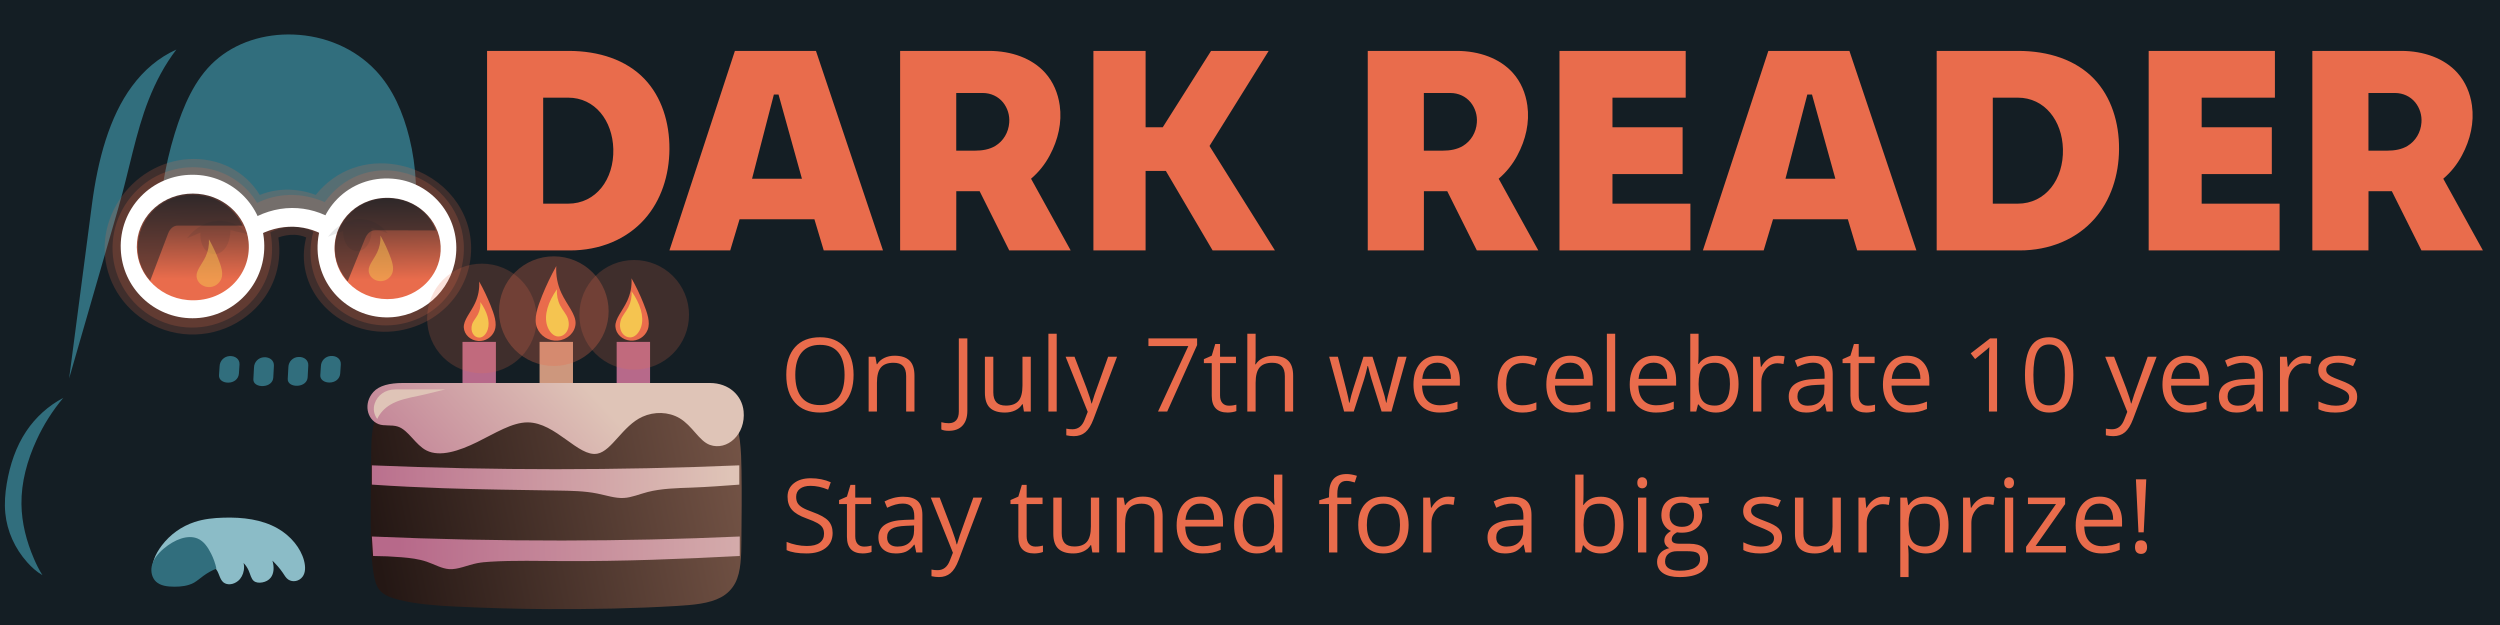
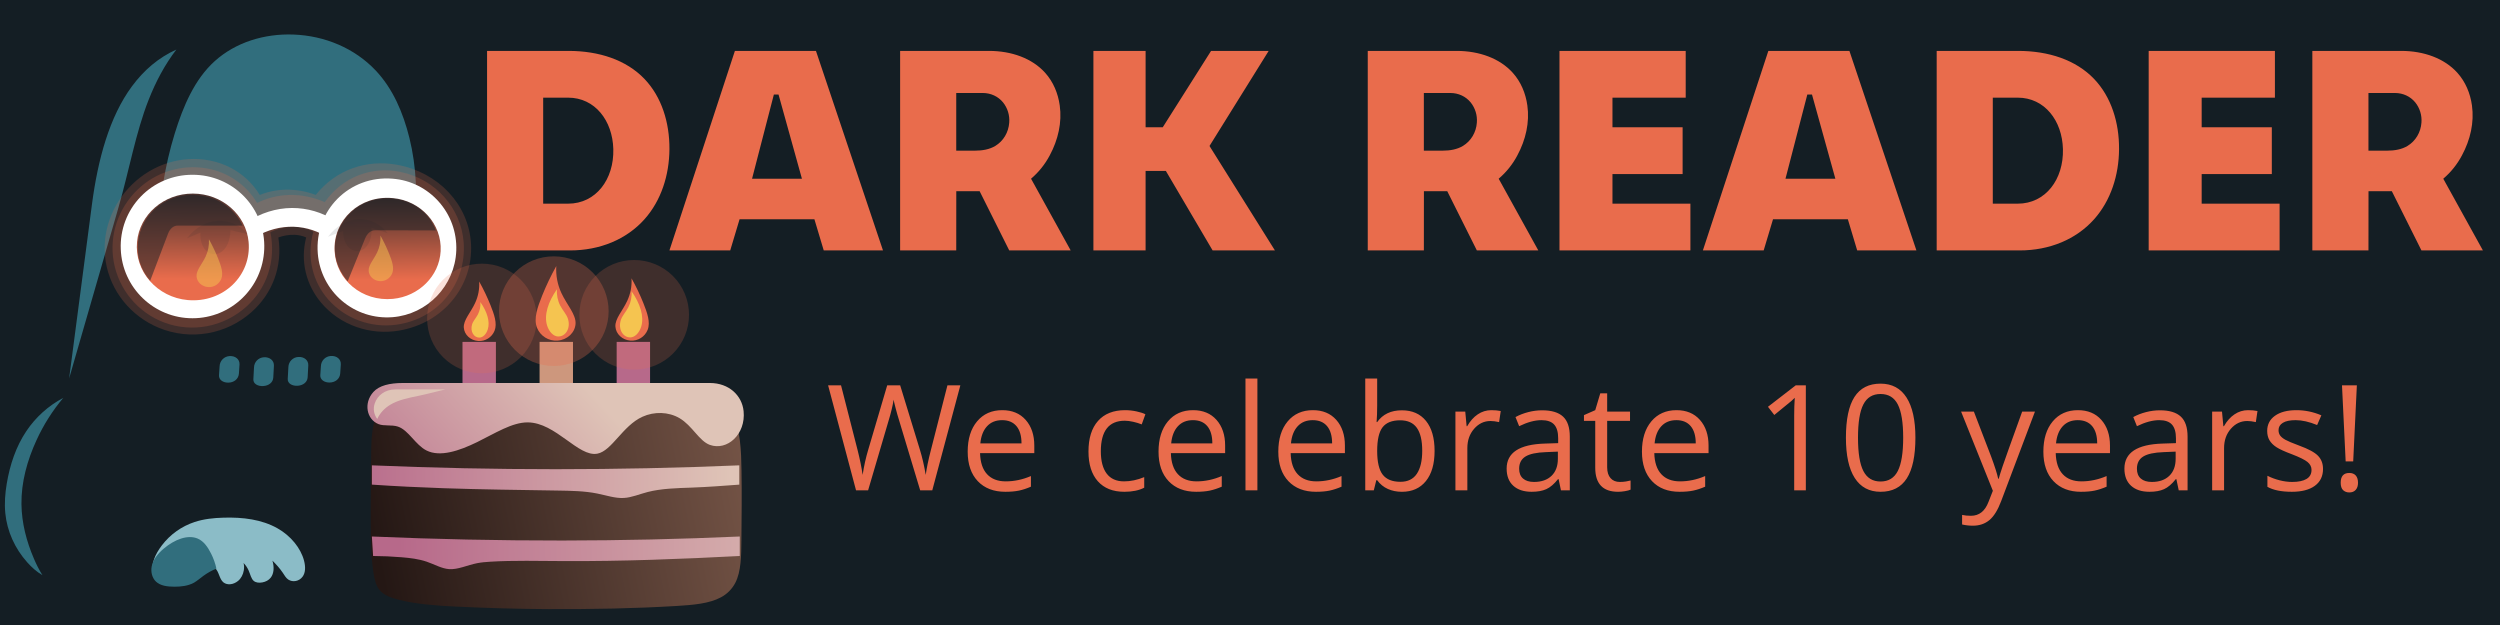
<svg xmlns="http://www.w3.org/2000/svg" viewBox="0 0 2048 512">
  <defs>
    <linearGradient id="a" x1="164.4" x2="163.25" y1="134.69" y2="228.88" gradientUnits="userSpaceOnUse">
      <stop offset="0%" stop-color="#141E24" />
      <stop offset="100%" stop-color="#E96C4C" />
    </linearGradient>
    <linearGradient id="b" x1="312.68" x2="313.84" y1="140.51" y2="229.23" gradientUnits="userSpaceOnUse">
      <stop offset="0%" stop-color="#141E24" />
      <stop offset="100%" stop-color="#E96C4C" />
    </linearGradient>
    <linearGradient id="c" x1="954.29" x2="307.31" y1="315.64" y2="446.36" gradientUnits="userSpaceOnUse">
      <stop offset="0%" stop-color="#CD977D" />
      <stop offset="100%" stop-color="#241714" />
    </linearGradient>
    <linearGradient id="d" x1="710.21" x2="326.59" y1="444.36" y2="452.59" gradientUnits="userSpaceOnUse">
      <stop offset="0%" stop-color="#DFC4B7" />
      <stop offset="100%" stop-color="#B7698A" />
    </linearGradient>
    <linearGradient id="e" x1="599.15" x2="280.65" y1="382.78" y2="390.04" gradientUnits="userSpaceOnUse">
      <stop offset="0%" stop-color="#DFC4B7" />
      <stop offset="100%" stop-color="#B7698A" />
    </linearGradient>
    <linearGradient id="f" x1="463.42" x2="299.79" y1="298.29" y2="448" gradientUnits="userSpaceOnUse">
      <stop offset="0%" stop-color="#DFC4B7" />
      <stop offset="100%" stop-color="#B7698A" />
    </linearGradient>
  </defs>
  <path fill="#141E24" d="M-34-22h2100v581H-34V-22Z" class="Curve" />
  <path fill="#141E24" d="M210.75 277.3c56.57 2.58 109.44 20.26 136.3 58.38 18.7 26.52 23.44 59.75 10.87 87.48-17.42 38.43-65.13 59.77-123.11 59.77H67.42c-28.42 0-51-20.44-59.56-49.4-5.1-17.28-4.4-36.32 1.48-54.11 5.63-17.04 15.06-32.16 29.12-45.7 38-36.6 104.94-59.5 172.3-56.43Z" class="Curve" />
  <path fill="#316E7D" d="M51.84 325.92a152.22 152.22 0 0 0-21.87 34.53c-7.72 16.79-12.61 34.58-12.4 52.58.2 15.34 4.1 30.46 10.3 44.83a96.75 96.75 0 0 0 6.87 13.3c-4.78-2.76-8.82-6.45-12.44-10.51-10.14-11.37-16.52-25.4-17.97-40.4-.77-7.96-.14-16.07 1.2-24.07 2.6-15.45 7.52-30.27 16.02-42.96a83.3 83.3 0 0 1 30.29-27.3Z" class="Curve" />
  <path fill="#8BBCC7" d="M176.1 465.32c3.33 2.72 3.53 9.13 6.98 11.8 3.16 2.44 8.08 1.9 11.89-1.19 2.56-2.09 4.19-5.25 4.77-8.77.32-1.96.3-3.98-.23-5.96a20.32 20.32 0 0 1 4.15 6.12c1.47 3.27 2.07 6.84 4.27 8.61 1.77 1.42 4.39 1.67 6.98 1.18 2.71-.5 5.21-1.76 6.87-3.89 2.66-3.4 2.97-8.6 1.4-13.93 3.08 3.02 6 6.27 8.36 9.75 1.48 2.19 2.67 4.44 4.59 5.72 3.67 2.44 8.91 1.52 11.75-2.34 2.4-3.27 2.51-8.03 1.2-13.1-2.71-10.4-11-20.45-21.72-26.5-12.9-7.3-28.32-9.22-44.29-8.75-8.07.23-16.07 1.06-23.57 3.53a55.49 55.49 0 0 0-26.89 19.15c-5.61 7.4-9.2 15.62-6.97 22.29 2.51 7.48 10.73 11.5 19.51 8.36 12.3-11.48 25.23-16.75 30.95-12.08Z" class="Curve" />
  <path fill="#316E7D" d="M161.87 441.17c5 2.09 8.43 7.04 11.15 12.54a50.46 50.46 0 0 1 4.26 12.09 50.17 50.17 0 0 0-10.6 5.9c-2.77 1.98-5.27 4.31-8.26 5.89-4.49 2.36-9.92 3.04-15.42 3.04-5.95 0-11.7-.8-15.22-4.17-3.13-2.99-4.34-7.7-3.54-12.32.96-5.58 4.92-10.49 9.76-14.6 9.1-7.74 19.85-11.72 27.87-8.37Z" class="Curve" />
  <path fill="#141E24" d="m55.15 321.2 19.03-140.51c3.76-27.7 7.31-54.66 17.31-79.16 9.12-22.34 23.23-42.16 42.44-55.1 21.98-14.83 49.87-19.92 78.33-20.4 29.19-.48 57.93 4.04 79.5 18.79 15.08 10.32 26.15 25.36 34.14 42.33 12.26 26.05 16.48 55.84 13.74 86.31l-13.68 151.7c-38.24 6.44-76.83 9.29-115.53 9.37-51.77.12-103.73-4.85-155.28-13.34Z" class="Curve" />
  <path fill="#316E7D" d="M144.52 40.55c-9.53 12.43-16.83 26.2-22.76 41.22-10.58 26.8-15.98 58-24.78 88.47L56.63 310 75.32 167.5c4.83-36.86 14.34-71.9 32.8-96.83 9.75-13.18 21.71-23.46 36.4-30.1ZM240.38 28.3c-23.87-.86-47.36 6.36-64.46 21.77-16.37 14.76-25.76 36.54-32.84 59.5-8.13 26.35-12.24 53.64-13.78 81.54l58.94 10.63c12.33-16.89 29.7-26.46 49.1-26.63 20.88-.17 39.58 10.5 53.32 28.77l48.68-17.56c2.8-24.87 1.93-49.5-3.93-73.24-5.14-20.8-13.58-40.43-27.57-55.26-17.3-18.34-41.77-28.58-67.46-29.52ZM252.55 299.38l-.52 9.67c-.22 4.07-3.77 6.67-8.16 6.96-4.63.3-8.35-1.95-8.16-5.57l.53-9.67a8.55 8.55 0 0 1 8.15-8.34c4.63-.3 8.4 2.59 8.16 6.95ZM224.4 299.63l-.53 9.67c-.22 4.06-3.77 6.67-8.16 6.95-4.63.3-8.35-1.94-8.15-5.56l.52-9.67a8.55 8.55 0 0 1 8.16-8.35c4.62-.3 8.39 2.6 8.15 6.96ZM196.21 298.66l-.49 7.34c-.3 4.51-4.06 7.4-8.67 7.46-4.39.06-7.89-2.36-7.64-6.07l.49-7.34a8.63 8.63 0 0 1 8.15-8.35c4.67-.32 8.45 2.6 8.16 6.96ZM279.2 298.56l-.5 7.35c-.3 4.5-4.05 7.4-8.66 7.46-4.4.06-7.9-2.37-7.65-6.07l.49-7.35a8.63 8.63 0 0 1 8.16-8.34c4.66-.32 8.44 2.6 8.15 6.95Z" class="Curve" />
  <path fill="#E96C4C" d="M212.8 159.7a60.58 60.58 0 0 1 21.95-4.34 65.7 65.7 0 0 1 23.9 4.33c16.93-21.23 42.08-29.06 66.32-24.76 34.22 6.07 59.15 32.8 60.89 64.89 1.87 34.61-22.78 64.9-58.99 71.02-23.54 3.98-48.21-4.3-63.8-22.87-12.07-14.38-17.35-33.64-12.26-53.46a26.05 26.05 0 0 0-9.53-2.15 35.7 35.7 0 0 0-13.24 2.17c3.67 24.1-5.16 46.1-21.77 60.94a72.48 72.48 0 0 1-76.17 13.06c-22.88-9.44-39.65-30-43.53-54.41-3.65-22.96 4.72-46.55 21.76-63.12 16.84-16.37 40.35-23.9 63.12-19.59 16.73 3.17 31.8 12.71 41.35 28.3Z" class="Curve" opacity=".2" />
  <path fill="#E96C4C" d="M210.63 166.24a62.56 62.56 0 0 1 26.3-6.53c9.9-.26 19.75 1.8 29.1 5.87 15.11-21.27 39.06-29.49 62.04-24.75 28.78 5.93 49.67 29.67 51.77 57.78 2.5 33.63-20.78 62.77-55.38 67.42-20.27 2.73-41.44-4.71-55.38-20.47-13-14.7-18.16-35.06-12.38-55.76a35.02 35.02 0 0 0-15.42-3.97c-6.7-.19-13.4 1.42-19.77 4.35 4.79 23.85-3.16 46.12-19.59 60.94-18.43 16.63-44.39 21.76-67.47 13.06a65.49 65.49 0 0 1-41.35-50.06c-3.68-21.42 3.73-43.52 19.59-58.76a65.5 65.5 0 0 1 56.58-17.42 59.9 59.9 0 0 1 41.36 28.3Z" class="Curve" opacity=".2" />
  <path fill="#FFF" d="M321.6 146.38c29.95 2.26 53.38 28.08 52.18 59-1.13 28.72-23.7 52.19-52.19 54.45a56.85 56.85 0 0 1-61.26-52.19c-2.8-35.4 25.88-64.13 61.26-61.26ZM157.7 143.18a58.53 58.53 0 0 1 58.76 60.95 58.8 58.8 0 0 1-58.76 56.58 58.8 58.8 0 0 1-58.77-56.58 58.53 58.53 0 0 1 58.77-60.95Z" class="Curve" />
  <path fill="#FFF" d="M239.14 170.38a64.8 64.8 0 0 1 35.36 10.34l-4.87 14.6a54.2 54.2 0 0 0-28.82-9.56c-10.95-.38-21.77 2.58-31.66 8.38l-7.04-12.17c11.37-7.45 24.03-11.5 37.03-11.59Z" class="Curve" />
  <path fill="url(#a)" d="M157.96 158.59c23.88 0 43.58 17.37 45.68 39.45 2.65 27.76-20.89 50.34-49.84 47.77-24.88-2.21-43.85-23.37-41.53-47.77 2.11-22.26 21.89-39.49 45.69-39.45Z" class="Curve" />
  <path fill="url(#b)" d="M321.88 162.3c22.71 2.08 40.26 21.07 39.1 43.44-1.08 20.43-17.97 37.06-39.1 39.09-25.27 2.42-46.55-15.64-47.77-39.09-1.34-25.6 20.85-46.1 47.77-43.43Z" class="Curve" />
  <path fill="#141E24" d="M178.92 180.92c9.14-.3 17.72 3.54 24.26 10.88l-14.44-3.3c-.06 11.58-5.93 20.08-13.55 19.66-6.83-.39-11.65-7.84-10.96-17.65l-11.11 4.75c6.73-8.73 15.74-14 25.8-14.34ZM294.64 179.57c8.91-.08 17.11 4 23.07 11.53l-13.35-4.54c.65 10.84-4.46 19.1-11.73 19.12-6.68.02-11.74-6.99-11.5-16.54l-12.44 4.84c6.74-8.95 15.84-14.32 25.95-14.41Z" class="Curve" opacity=".1" />
  <path fill="#141E24" d="m123.03 230 14.63-38.55c1.54-4.08 4.36-6.65 7.97-6.65h53.18a44.16 44.16 0 0 0-30.58-23.93c-17.74-3.9-35.64 1.98-46.53 15.96a42.48 42.48 0 0 0-8.85 28.77 40.2 40.2 0 0 0 10.18 24.4ZM284.81 230.5 299 195.6c1.73-4.27 4.63-6.97 8.34-6.96l49.77.14c-5.23-13.49-16.23-22.09-29.2-25.02-19.86-4.5-39.22 3.82-48.65 20.85-7.99 14.44-6.4 31.99 5.56 45.88Z" class="Curve" opacity=".5" />
  <path fill="#F5C450" d="M311.66 193c2.67 4.8 5.04 9.7 7.08 14.8 2.34 5.84 4.37 11.54 2.57 16.07a10.28 10.28 0 0 1-10.29 6.43c-4.88-.36-8.69-3.95-9-8.36-.34-4.7 4.32-9.48 7.07-15.43a27.78 27.78 0 0 0 2.57-13.51ZM171.15 196c2.8 5.04 5.29 10.2 7.43 15.53 2.45 6.14 4.59 12.12 2.7 16.88a10.8 10.8 0 0 1-10.8 6.76c-5.13-.38-9.13-4.15-9.46-8.78-.35-4.95 4.54-9.96 7.43-16.2a29.17 29.17 0 0 0 2.7-14.19Z" class="Curve" opacity=".5" />
  <path fill="url(#c)" d="M310.98 483.43c-3.02-3.62-4.15-8.73-4.99-13.97-1.25-7.82-1.73-15.8-2-23.95-.7-21.6-.12-44.58 0-66.86.1-15.41-.15-30.54 6-41.91 4.37-8.11 11.43-13.77 20.12-13.77h248.66c9.16 0 16.37 6.81 21.12 16.04 6.75 13.13 7.3 29.85 7.56 46.85.29 18.9.09 37.75-.09 56.65-.12 12.92-.26 25.8-4.99 34.93a27.95 27.95 0 0 1-11.97 11.98c-9.46 5.06-22.63 6.18-35.93 6.98-34.34 2.08-69.98 2.73-105.08 2.58-25.64-.11-51.44-.89-76.83-2.1-15.6-.75-31.91-2.02-45.61-5.47-6.53-1.64-12.4-3.7-15.97-7.98Z" class="Curve" />
  <path fill="url(#d)" d="M304.64 439.5a3561.87 3561.87 0 0 0 155.98 3.3c48.48-.05 96.95-1.13 145.4-3.3v15.97c-47.87 2.51-96.35 4.4-143.3 4.17-21.22-.11-42.46-.64-60.93.5-3.75.24-7.38.52-10.93 1.22-8.13 1.6-15.75 5.4-23.07 4.85-6.1-.46-11.93-3.93-18.22-6.07-6.56-2.23-13.6-3.07-20.64-3.64a297.1 297.1 0 0 0-23.29-1.03l-1-15.97Z" class="Curve" />
  <path fill="url(#e)" d="M304.64 381.21a3588.86 3588.86 0 0 0 301 0v15.8c-12.9.95-25.79 1.95-38.71 2.42-12.57.45-25.2.74-36.43 3.64-6.77 1.75-13.02 4.5-19.43 4.86-7.1.4-14.34-2.14-21.86-3.64-10.54-2.12-21.66-2.25-32.78-2.43-30.97-.52-62.13-.85-93.44-1.93-19.46-.67-38.91-1.6-58.35-2.93v-15.79Z" class="Curve" />
  <path fill="url(#f)" d="M330.11 313.75h251.42c15.74 0 26.35 10.32 27.63 23.05 1.9 18.97-13.43 32.73-27.63 27.66-8.78-3.14-14.38-15.75-24.86-21.9-9.07-5.32-20.74-5.55-30.4-1.15-16.26 7.42-25 27.94-36.89 30.23-15.63 3-34-25.48-57.04-25.62-12.82-.08-26.68 8.9-41.44 16.13-15.1 7.4-30.48 12.38-41.45 6.92-9.16-4.58-14.75-16.71-23.48-19.6-5.24-1.72-11.27-.2-15.9-2.04-9.77-3.89-12.38-17.22-4.21-26.31 4.77-5.31 13.35-7.37 24.25-7.37Z" class="Curve" />
  <path fill="#B7698A" d="M378.88 280.08h27.36v33.67h-27.36v-33.67Z" class="Curve" />
  <path fill="#CD977D" d="M442.02 280.08h27.37v33.67h-27.37v-33.67Z" class="Curve" />
  <path fill="#B7698A" d="M505.17 280.08h27.36v33.67h-27.36v-33.67Z" class="Curve" />
  <path fill="#E96C4C" d="M349.9 260.9a44.77 44.77 0 0 1 44.9-44.91 44.87 44.87 0 0 1 44.91 44.9 44.87 44.87 0 0 1-44.9 44.91 44.77 44.77 0 0 1-44.91-44.9ZM474.64 257.9a44.77 44.77 0 0 1 44.9-44.9 44.87 44.87 0 0 1 44.91 44.9 44.87 44.87 0 0 1-44.9 44.9 44.77 44.77 0 0 1-44.91-44.9Z" class="Curve" opacity=".2" />
  <path fill="#E96C4C" d="M408.78 254.9a44.77 44.77 0 0 1 44.9-44.9 44.87 44.87 0 0 1 44.9 44.9 44.87 44.87 0 0 1-44.9 44.91 44.77 44.77 0 0 1-44.9-44.9Z" class="Curve" opacity=".3" />
  <path fill="#E96C4C" d="M455.7 217.98a212.07 212.07 0 0 0-11.57 24.2c-3.83 9.58-7.15 18.9-4.21 26.32a16.82 16.82 0 0 0 16.84 10.52c7.98-.59 14.22-6.46 14.73-13.68.55-7.7-7.07-15.51-11.58-25.26a45.47 45.47 0 0 1-4.2-22.1Z" class="Curve" />
  <path fill="#F5C450" d="M457.18 275.65c-3.82-.13-7.36-3.78-9-9-2.69-8.55.88-19.44 8.1-29.72a24.8 24.8 0 0 0 2.7 13.5c2.04 3.93 5.18 7.12 6.3 10.81 2.39 7.78-2.01 14.61-8.1 14.4Z" class="Curve" />
  <path fill="#E96C4C" d="M517.34 228c3.65 6.56 6.9 13.28 9.68 20.23 3.2 8 5.98 15.8 3.52 22-2.25 5.68-8 9.25-14.08 8.8-6.67-.5-11.9-5.4-12.32-11.44-.46-6.44 5.92-12.97 9.68-21.12a38.01 38.01 0 0 0 3.52-18.47ZM392.55 230.61a169.3 169.3 0 0 1 9.24 19.32c3.06 7.64 5.71 15.08 3.36 21a13.43 13.43 0 0 1-13.44 8.4c-6.36-.47-11.35-5.16-11.76-10.92-.43-6.15 5.65-12.38 9.24-20.16a36.29 36.29 0 0 0 3.36-17.64Z" class="Curve" />
  <path fill="#F5C450" d="M516.46 276.4c3.74-.13 7.2-3.7 8.8-8.8 2.62-8.36-.87-19-7.92-29.04.4 4.64-.6 9.25-2.64 13.2-1.99 3.83-5.06 6.95-6.16 10.55-2.33 7.61 1.97 14.28 7.92 14.08ZM392.83 276.56c2.88-.1 5.54-2.85 6.77-6.77 2.02-6.43-.67-14.6-6.1-22.34.32 3.58-.45 7.12-2.02 10.15-1.53 2.95-3.9 5.35-4.74 8.13-1.79 5.85 1.52 10.98 6.1 10.83Z" class="Curve" />
  <path fill="#DFC4B7" d="m532.53 317.96 52.62 1.06c8.98.17 15.74 6.25 17.9 14.73a19.57 19.57 0 0 1-5.27 18.94 26.32 26.32 0 0 0-9.47-17.89c-6.12-5.13-14.61-7.32-23.15-9.47a667.02 667.02 0 0 0-32.63-7.37ZM364.86 319.02H323.8c-8.1 0-14.61 4.68-16.84 11.57a13.52 13.52 0 0 0 2.1 12.63c2.22-4.95 6-8.8 10.53-11.58 6.5-3.97 14.86-5.67 23.16-7.36 7.43-1.51 14.72-3.58 22.1-5.26Z" class="Curve" />
  <path fill="#E96C4C" d="M399 41.7v163.45h67.94c24.44 0 46.27-9 61.03-25.54 13.65-15.3 20.3-36.04 20.43-57.46.14-21.71-6.36-42.74-20.43-57.47-14.92-15.62-37.3-22.98-62.31-22.98H399ZM444.97 80h20.43c22 0 36.42 18.8 37.03 42.15.64 24.67-14.16 44.69-37.03 44.69h-20.43V80Zm157.06-38.3L548.4 205.15h49.8l7.66-25.54h61.3l7.65 25.54h48.53L668.43 41.7h-66.4Zm31.92 35.75h3.83l19.16 68.96h-40.86l17.87-68.96ZM737.38 41.7v163.45h45.97l.04-48.53h19.12l24.26 48.53h50.34l-32.47-58.74a64.86 64.86 0 0 0 15.33-19.16c6.87-12.79 10.11-26.97 8.17-40.86-1.4-9.98-5.3-19.38-12-26.81-10.65-11.8-27.44-17.88-45.97-17.88h-72.79Zm45.97 34.48h21.71c6.7 0 12.62 2.85 16.6 7.66a23.46 23.46 0 0 1 5.1 16.6c-.56 7.96-4.75 15.12-11.49 19.15-4.68 2.8-10.4 3.83-16.6 3.83h-15.32V76.18ZM895.72 41.7v163.45h42.75v-65.13h16.6l38.31 65.13h51.04l-53.6-85.56 48.48-77.89h-47.2l-39.58 62.57h-14.04V41.7h-42.76Zm381.8 0v163.45h107.26v-38.31h-63.85v-24.26h57.47v-38.31h-57.47V80h60V41.7h-103.41Zm616.75 0v163.45h45.97l.04-48.53h19.11l24.26 48.53H2034l-32.47-58.74a64.86 64.86 0 0 0 15.32-19.16c6.88-12.79 10.12-26.97 8.18-40.86-1.4-9.98-5.3-19.38-12-26.81-10.65-11.8-27.45-17.88-45.98-17.88h-72.78Zm45.97 34.48h21.7c6.7 0 12.63 2.85 16.6 7.66a23.46 23.46 0 0 1 5.11 16.6c-.56 7.96-4.76 15.12-11.49 19.15-4.68 2.8-10.4 3.83-16.6 3.83h-15.33V76.18ZM1120.46 41.7v163.45h45.97l.04-48.53h19.11l24.26 48.53h50.35l-32.47-58.74a64.86 64.86 0 0 0 15.32-19.16c6.87-12.79 10.12-26.97 8.17-40.86-1.4-9.98-5.29-19.38-12-26.81-10.64-11.8-27.44-17.88-45.97-17.88h-72.78Zm45.97 34.48h21.7c6.7 0 12.63 2.85 16.6 7.66a23.46 23.46 0 0 1 5.11 16.6c-.56 7.96-4.76 15.12-11.49 19.15-4.69 2.8-10.4 3.83-16.6 3.83h-15.33V76.18Zm282.2-34.48L1395 205.15h49.8l7.66-25.54h61.29l7.66 25.54h48.52l-54.9-163.45h-66.4Zm31.92 35.75h3.83l19.15 68.96h-40.86l17.88-68.96Zm105.98-35.75v163.45h67.95c24.43 0 46.27-9 61.02-25.54 13.65-15.3 20.3-36.04 20.43-57.46.14-21.71-6.36-42.74-20.43-57.47-14.92-15.62-37.29-22.98-62.3-22.98h-66.67ZM1632.5 80h20.43c22 0 36.43 18.8 37.03 42.15.64 24.67-14.15 44.69-37.03 44.69h-20.43V80Zm127.7-38.3v163.45h107.25v-38.31h-63.84v-24.26h57.46v-38.31h-57.46V80h60V41.7h-103.42Z" class="Curve" />
-   <g fill="#E96C4C">
-     <path d="M699.25 307.1q0 14.38-7.28 22.62-7.27 8.24-20.22 8.24-13.24 0-20.43-8.1-7.2-8.09-7.2-22.84 0-14.64 7.22-22.69 7.21-8.05 20.49-8.05 12.9 0 20.16 8.2t7.26 22.62m-47.75 0q0 12.17 5.18 18.46 5.19 6.3 15.07 6.3 9.96 0 15.04-6.28 5.08-6.27 5.08-18.48 0-12.1-5.06-18.34-5.06-6.25-14.98-6.25-9.96 0-15.15 6.29-5.18 6.29-5.18 18.3Zm90.82 30.04v-29.06q0-5.5-2.5-8.2-2.5-2.7-7.83-2.7-7.05 0-10.32 3.81-3.28 3.81-3.28 12.58v23.57h-6.8v-44.92h5.53l1.1 6.15h.33q2.1-3.32 5.86-5.15 3.77-1.82 8.4-1.82 8.12 0 12.22 3.91 4.1 3.92 4.1 12.53v29.3h-6.8Zm34.88 15.78q-3.85 0-6.07-1.1v-5.95q2.91.82 6.07.82 4.06 0 6.17-2.46 2.1-2.46 2.1-7.1v-59.91h6.98v59.35q0 7.78-3.94 12.07-3.93 4.28-11.31 4.28Zm36.52-60.7v29.14q0 5.5 2.5 8.2 2.5 2.7 7.83 2.7 7.05 0 10.3-3.85 3.26-3.85 3.26-12.58v-23.61h6.8v44.92h-5.61l-.98-6.03h-.37q-2.1 3.32-5.8 5.09-3.71 1.76-8.46 1.76-8.2 0-12.28-3.9-4.08-3.89-4.08-12.45v-29.39h6.89Zm51.93 44.92h-6.8v-63.77h6.8v63.77Zm7.3-44.92h7.29l9.83 25.62q3.24 8.77 4.02 12.66h.33q.53-2.09 2.23-7.15 1.7-5.06 11.13-31.13h7.3l-19.31 51.15q-2.87 7.58-6.7 10.76-3.83 3.17-9.4 3.17-3.12 0-6.16-.7v-5.44q2.26.49 5.05.49 7 0 10-7.87l2.5-6.4-18.12-45.16Zm75.69 44.92 24.84-53.65H940.8v-6.27h39.88v5.45l-24.51 54.47h-7.54Zm58.03-4.8q1.8 0 3.49-.26 1.68-.27 2.66-.56v5.2q-1.1.54-3.26.9-2.15.34-3.87.34-13.03 0-13.03-13.73V297.5h-6.44v-3.28l6.44-2.83 2.87-9.59h3.93v10.41h13.03v5.29h-13.03v26.43q0 4.06 1.93 6.23 1.92 2.17 5.28 2.17Zm45.87 4.8v-29.06q0-5.5-2.5-8.2-2.5-2.7-7.83-2.7-7.1 0-10.35 3.85-3.26 3.85-3.26 12.63v23.48h-6.8v-63.77h6.8v19.3q0 3.48-.33 5.78h.41q2.01-3.24 5.72-5.1 3.7-1.87 8.46-1.87 8.24 0 12.36 3.92 4.12 3.91 4.12 12.44v29.3h-6.8Zm79.26 0-8.24-26.35q-.78-2.42-2.9-10.99h-.34q-1.64 7.17-2.87 11.07l-8.48 26.27h-7.87l-12.25-44.92h7.13l6.62 25.78q2.27 8.85 2.6 11.93h.33q.45-2.34 1.45-6.05 1-3.7 1.75-5.88l8.23-25.78h7.38l8.03 25.78q2.3 7.05 3.12 11.84h.33q.16-1.47.88-4.55.71-3.07 8.54-33.07h7.05l-12.42 44.92h-8.07Zm47.58.82q-9.96 0-15.71-6.07-5.76-6.06-5.76-16.84 0-10.86 5.35-17.26 5.34-6.39 14.36-6.39 8.44 0 13.36 5.55 4.92 5.56 4.92 14.66v4.3h-30.94q.2 7.9 4 12 3.78 4.1 10.67 4.1 7.25 0 14.34-3.03v6.07q-3.6 1.56-6.82 2.23-3.22.68-7.77.68m-1.84-40.86q-5.41 0-8.63 3.52-3.22 3.53-3.79 9.76h23.48q0-6.44-2.86-9.86-2.87-3.42-8.2-3.42Zm69.71 40.86q-9.75 0-15.1-6t-5.35-17q0-11.26 5.43-17.41t15.47-6.15q3.24 0 6.48.7t5.08 1.64l-2.09 5.78q-2.25-.9-4.92-1.5-2.66-.6-4.71-.6-13.69 0-13.69 17.46 0 8.28 3.34 12.71 3.34 4.43 9.9 4.43 5.61 0 11.52-2.42v6.02q-4.51 2.34-11.36 2.34Zm40.99 0q-9.96 0-15.72-6.07-5.76-6.06-5.76-16.84 0-10.86 5.35-17.26 5.35-6.39 14.37-6.39 8.44 0 13.36 5.55 4.91 5.56 4.91 14.66v4.3h-30.94q.2 7.9 4 12 3.79 4.1 10.67 4.1 7.26 0 14.35-3.03v6.07q-3.6 1.56-6.83 2.23-3.21.68-7.76.68m-1.85-40.86q-5.4 0-8.62 3.52-3.22 3.53-3.8 9.76h23.49q0-6.44-2.87-9.86-2.87-3.42-8.2-3.42Zm36.77 40.04h-6.8v-63.77h6.8v63.77Zm33.4.82q-9.96 0-15.72-6.07-5.76-6.06-5.76-16.84 0-10.86 5.35-17.26 5.35-6.39 14.37-6.39 8.44 0 13.36 5.55 4.92 5.56 4.92 14.66v4.3h-30.95q.2 7.9 4 12 3.79 4.1 10.68 4.1 7.25 0 14.34-3.03v6.07q-3.6 1.56-6.82 2.23-3.22.68-7.77.68m-1.84-40.86q-5.41 0-8.63 3.52-3.22 3.53-3.8 9.76h23.5q0-6.44-2.88-9.86-2.87-3.42-8.2-3.42Zm50.86-5.62q8.85 0 13.75 6.05 4.9 6.04 4.9 17.1 0 11.07-4.94 17.2-4.94 6.13-13.71 6.13-4.39 0-8.02-1.62-3.62-1.62-6.08-4.98h-.5l-1.43 5.78h-4.88v-63.77h6.8v15.49q0 5.2-.32 9.34h.33q4.75-6.72 14.1-6.72m-.99 5.7q-6.96 0-10.04 4-3.07 4-3.07 13.46 0 9.47 3.15 13.54 3.16 4.08 10.13 4.08 6.27 0 9.34-4.57 3.08-4.57 3.08-13.13 0-8.77-3.08-13.08-3.07-4.3-9.5-4.3Zm52.01-5.78q3 0 5.37.5l-.94 6.3q-2.79-.61-4.92-.61-5.45 0-9.32 4.43-3.88 4.42-3.88 11.02v24.1h-6.8v-44.92h5.62l.77 8.32h.33q2.5-4.39 6.03-6.76 3.52-2.38 7.74-2.38Zm39.72 45.74-1.36-6.4h-.32q-3.36 4.23-6.7 5.72-3.34 1.5-8.34 1.5-6.68 0-10.48-3.44-3.79-3.45-3.79-9.8 0-13.6 21.77-14.26l7.62-.25v-2.78q0-5.3-2.28-7.81-2.27-2.52-7.27-2.52-5.62 0-12.7 3.44l-2.1-5.2q3.32-1.8 7.28-2.83 3.95-1.03 7.93-1.03 8.03 0 11.9 3.57 3.88 3.56 3.88 11.43v30.66h-5.04m-15.37-4.8q6.35 0 9.98-3.48 3.62-3.48 3.62-9.75v-4.06l-6.8.29q-8.11.28-11.7 2.52-3.59 2.23-3.59 6.94 0 3.7 2.24 5.62 2.23 1.92 6.25 1.92Zm48.93 0q1.8 0 3.49-.26 1.68-.27 2.66-.56v5.2q-1.1.54-3.26.9-2.15.34-3.87.34-13.03 0-13.03-13.73V297.5h-6.44v-3.28l6.44-2.83 2.87-9.59h3.93v10.41h13.03v5.29h-13.03v26.43q0 4.06 1.93 6.23 1.92 2.17 5.28 2.17Zm34.1 5.62q-9.96 0-15.71-6.07-5.76-6.06-5.76-16.84 0-10.86 5.35-17.26 5.34-6.39 14.36-6.39 8.44 0 13.36 5.55 4.92 5.56 4.92 14.66v4.3h-30.94q.2 7.9 4 12 3.78 4.1 10.67 4.1 7.25 0 14.34-3.03v6.07q-3.6 1.56-6.82 2.23-3.22.68-7.77.68m-1.84-40.86q-5.41 0-8.63 3.52-3.22 3.53-3.79 9.76h23.48q0-6.44-2.86-9.86-2.87-3.42-8.2-3.42Zm73.85 40.04h-6.64v-42.7q0-5.33.33-10.09-.86.86-1.92 1.8-1.07.95-9.76 8l-3.6-4.68 15.86-12.25h5.73v59.92Zm62.5-30.04q0 15.53-4.9 23.2-4.9 7.66-14.97 7.66-9.68 0-14.72-7.85-5.04-7.85-5.04-23.01 0-15.66 4.88-23.24 4.88-7.58 14.88-7.58 9.75 0 14.81 7.9 5.06 7.92 5.06 22.92m-32.74 0q0 13.07 3.07 19.03 3.08 5.97 9.8 5.97 6.8 0 9.85-6.05 3.06-6.04 3.06-18.95t-3.06-18.92q-3.05-6-9.85-6-6.72 0-9.8 5.92-3.07 5.92-3.07 19Zm58.81-14.88h7.3l9.83 25.62q3.24 8.77 4.02 12.66h.33q.53-2.09 2.23-7.15 1.7-5.06 11.13-31.13h7.3l-19.31 51.15q-2.87 7.58-6.7 10.76-3.83 3.17-9.4 3.17-3.12 0-6.16-.7v-5.44q2.26.49 5.05.49 7 0 10-7.87l2.5-6.4-18.12-45.16Zm68.4 45.74q-9.95 0-15.71-6.07-5.76-6.06-5.76-16.84 0-10.86 5.35-17.26 5.35-6.39 14.36-6.39 8.44 0 13.36 5.55 4.92 5.56 4.92 14.66v4.3h-30.94q.2 7.9 4 12 3.78 4.1 10.67 4.1 7.25 0 14.34-3.03v6.07q-3.6 1.56-6.82 2.23-3.22.68-7.77.68m-1.84-40.86q-5.41 0-8.63 3.52-3.21 3.53-3.79 9.76h23.49q0-6.44-2.87-9.86-2.87-3.42-8.2-3.42Zm57.58 40.04-1.35-6.4h-.33q-3.36 4.23-6.7 5.72-3.34 1.5-8.34 1.5-6.68 0-10.47-3.44-3.8-3.45-3.8-9.8 0-13.6 21.77-14.26l7.63-.25v-2.78q0-5.3-2.28-7.81-2.27-2.52-7.27-2.52-5.62 0-12.71 3.44l-2.09-5.2q3.32-1.8 7.27-2.83 3.96-1.03 7.94-1.03 8.03 0 11.9 3.57 3.87 3.56 3.87 11.43v30.66h-5.04m-15.37-4.8q6.36 0 9.98-3.48 3.63-3.48 3.63-9.75v-4.06l-6.8.29q-8.12.28-11.7 2.52-3.59 2.23-3.59 6.94 0 3.7 2.23 5.62 2.24 1.92 6.25 1.92Zm54.92-40.94q3 0 5.37.5l-.94 6.3q-2.79-.61-4.92-.61-5.45 0-9.32 4.43-3.88 4.42-3.88 11.02v24.1h-6.8v-44.92h5.62l.77 8.32h.33q2.5-4.39 6.03-6.76 3.52-2.38 7.74-2.38ZM1931 324.9q0 6.27-4.67 9.67-4.67 3.4-13.12 3.4-8.93 0-13.93-2.83v-6.31q3.24 1.64 6.95 2.58 3.7.94 7.15.94 5.33 0 8.2-1.7 2.86-1.7 2.86-5.18 0-2.62-2.27-4.49-2.28-1.86-8.87-4.4-6.28-2.34-8.92-4.08-2.64-1.74-3.93-3.96-1.3-2.21-1.3-5.28 0-5.5 4.47-8.67 4.47-3.18 12.26-3.18 7.25 0 14.18 2.95l-2.42 5.53q-6.76-2.78-12.25-2.78-4.84 0-7.3 1.51-2.46 1.52-2.46 4.18 0 1.8.92 3.08.93 1.27 2.97 2.42 2.05 1.14 7.87 3.32 8 2.9 10.8 5.86 2.81 2.95 2.81 7.41ZM682.09 436.62q0 7.91-5.74 12.34-5.74 4.42-15.57 4.42-10.66 0-16.4-2.74v-6.72q3.7 1.55 8.04 2.45 4.34.9 8.6.9 6.97 0 10.5-2.64 3.52-2.64 3.52-7.35 0-3.12-1.25-5.1-1.25-2-4.18-3.67-2.93-1.69-8.91-3.82-8.36-2.99-11.95-7.09t-3.59-10.7q0-6.92 5.2-11.02 5.21-4.1 13.78-4.1 8.93 0 16.43 3.28l-2.17 6.07q-7.42-3.12-14.43-3.12-5.53 0-8.64 2.38-3.12 2.38-3.12 6.6 0 3.11 1.15 5.1 1.15 1.99 3.87 3.65 2.73 1.66 8.34 3.67 9.43 3.36 12.97 7.21 3.55 3.85 3.55 10Zm25.74 11.15q1.8 0 3.48-.27 1.68-.26 2.67-.55v5.2q-1.11.54-3.26.88-2.15.35-3.88.35-13.03 0-13.03-13.73v-26.72h-6.43v-3.28l6.43-2.83 2.87-9.59h3.94v10.41h13.03v5.3h-13.03v26.43q0 4.05 1.92 6.23 1.93 2.17 5.29 2.17Zm42.75 4.8-1.36-6.4h-.32q-3.37 4.22-6.7 5.72-3.35 1.5-8.35 1.5-6.68 0-10.47-3.45-3.79-3.44-3.79-9.8 0-13.6 21.76-14.26l7.63-.24v-2.8q0-5.28-2.28-7.8-2.27-2.52-7.27-2.52-5.62 0-12.7 3.44l-2.1-5.2q3.32-1.8 7.28-2.83 3.95-1.02 7.93-1.02 8.03 0 11.9 3.56 3.88 3.57 3.88 11.44v30.65h-5.04m-15.37-4.8q6.35 0 9.98-3.48 3.62-3.48 3.62-9.75v-4.06l-6.8.29q-8.12.29-11.7 2.52-3.59 2.23-3.59 6.95 0 3.69 2.24 5.61 2.23 1.93 6.25 1.93Zm27.3-40.12h7.29l9.83 25.62q3.24 8.77 4.02 12.66h.33q.53-2.09 2.23-7.15 1.7-5.06 11.13-31.13h7.3l-19.3 51.15q-2.88 7.59-6.71 10.76-3.83 3.18-9.4 3.18-3.12 0-6.15-.7v-5.45q2.25.5 5.04.5 7 0 10-7.88l2.5-6.4-18.12-45.16Zm85.73 40.13q1.8 0 3.49-.27 1.68-.26 2.66-.55v5.2q-1.1.54-3.26.88-2.15.35-3.87.35-13.03 0-13.03-13.73v-26.72h-6.44v-3.28l6.44-2.83 2.86-9.59h3.94v10.41h13.03v5.3h-13.03v26.43q0 4.05 1.92 6.23 1.93 2.17 5.3 2.17Zm21.52-40.13v29.14q0 5.5 2.5 8.2 2.5 2.7 7.83 2.7 7.05 0 10.3-3.85 3.26-3.85 3.26-12.58v-23.6h6.8v44.91h-5.6l-1-6.02h-.36q-2.1 3.32-5.8 5.08-3.7 1.76-8.46 1.76-8.2 0-12.28-3.89-4.08-3.9-4.08-12.46v-29.39h6.89Zm75.86 44.92v-29.05q0-5.5-2.5-8.2-2.5-2.7-7.83-2.7-7.05 0-10.32 3.8-3.28 3.82-3.28 12.59v23.56h-6.8v-44.92h5.53l1.1 6.15h.33q2.1-3.32 5.86-5.14 3.77-1.83 8.4-1.83 8.12 0 12.22 3.92 4.1 3.91 4.1 12.52v29.3h-6.8Zm39.76.82q-9.96 0-15.72-6.06-5.76-6.07-5.76-16.85 0-10.86 5.35-17.25 5.35-6.4 14.36-6.4 8.45 0 13.37 5.56 4.91 5.55 4.91 14.65v4.3h-30.94q.2 7.91 4 12.01 3.79 4.1 10.67 4.1 7.26 0 14.35-3.03v6.06q-3.61 1.56-6.83 2.24-3.21.67-7.76.67m-1.85-40.86q-5.4 0-8.62 3.53-3.22 3.52-3.8 9.75h23.49q0-6.43-2.87-9.86-2.87-3.42-8.2-3.42Zm60.54 34.02h-.37q-4.72 6.84-14.1 6.84-8.81 0-13.71-6.02-4.9-6.03-4.9-17.13 0-11.11 4.92-17.26 4.92-6.15 13.69-6.15 9.14 0 14.02 6.64h.53l-.29-3.23-.16-3.16v-18.28h6.8v63.77h-5.53l-.9-6.02m-13.61 1.15q6.97 0 10.1-3.8 3.14-3.79 3.14-12.23v-1.43q0-9.55-3.18-13.63-3.17-4.08-10.14-4.08-5.99 0-9.16 4.65-3.18 4.65-3.18 13.14 0 8.6 3.16 13 3.15 4.38 9.26 4.38Zm76.52-34.76h-11.44v39.63h-6.8v-39.63h-8.03v-3.07l8.03-2.46v-2.5q0-16.56 14.47-16.56 3.56 0 8.36 1.43l-1.76 5.46q-3.94-1.27-6.73-1.27-3.85 0-5.7 2.56-1.84 2.56-1.84 8.21v2.91h11.44v5.3Zm46.97 17.13q0 10.99-5.54 17.15-5.53 6.17-15.28 6.17-6.03 0-10.7-2.82-4.67-2.83-7.21-8.12-2.55-5.29-2.55-12.38 0-10.98 5.5-17.1 5.49-6.14 15.24-6.14 9.43 0 14.98 6.28 5.56 6.27 5.56 16.96m-34.23 0q0 8.61 3.45 13.12 3.44 4.5 10.12 4.5t10.14-4.48q3.47-4.49 3.47-13.14 0-8.56-3.47-13.01-3.46-4.45-10.22-4.45-6.68 0-10.08 4.39-3.4 4.38-3.4 13.07Zm66.65-23.24q2.99 0 5.36.5l-.94 6.3q-2.79-.6-4.92-.6-5.45 0-9.32 4.42-3.87 4.43-3.87 11.02v24.1h-6.8v-44.92h5.6l.79 8.32h.32q2.5-4.38 6.03-6.76 3.52-2.38 7.75-2.38Zm63.2 45.74-1.36-6.39h-.33q-3.36 4.22-6.7 5.72-3.34 1.5-8.34 1.5-6.68 0-10.47-3.45-3.8-3.44-3.8-9.8 0-13.6 21.77-14.26l7.63-.24v-2.8q0-5.28-2.28-7.8-2.27-2.52-7.27-2.52-5.62 0-12.7 3.44l-2.1-5.2q3.32-1.8 7.28-2.83 3.95-1.02 7.93-1.02 8.03 0 11.9 3.56 3.87 3.57 3.87 11.44v30.65h-5.04m-15.37-4.8q6.36 0 9.98-3.48 3.63-3.48 3.63-9.75v-4.06l-6.8.29q-8.12.29-11.7 2.52-3.59 2.23-3.59 6.95 0 3.69 2.23 5.61 2.24 1.93 6.25 1.93Zm77.14-40.85q8.85 0 13.75 6.04 4.9 6.05 4.9 17.11 0 11.07-4.94 17.2-4.94 6.12-13.71 6.12-4.39 0-8.01-1.62-3.63-1.61-6.1-4.98h-.48l-1.44 5.78h-4.87V388.8h6.8v15.5q0 5.2-.33 9.34h.33q4.75-6.72 14.1-6.72m-.99 5.7q-6.96 0-10.04 3.99-3.07 4-3.07 13.46 0 9.47 3.15 13.55 3.16 4.08 10.13 4.08 6.27 0 9.34-4.57 3.08-4.57 3.08-13.14 0-8.77-3.08-13.07-3.07-4.3-9.5-4.3Zm38.32 39.95h-6.8v-44.92h6.8v44.92m-7.37-57.09q0-2.33 1.14-3.42 1.15-1.09 2.87-1.09 1.64 0 2.83 1.11 1.19 1.1 1.19 3.4t-1.19 3.42q-1.19 1.13-2.83 1.13-1.72 0-2.87-1.13-1.14-1.12-1.14-3.42Zm58.56 12.17v4.3l-8.32 1q1.15 1.43 2.05 3.74.9 2.32.9 5.23 0 6.6-4.5 10.53-4.51 3.93-12.38 3.93-2 0-3.77-.32-4.35 2.3-4.35 5.78 0 1.84 1.52 2.72 1.52.88 5.2.88h7.96q7.3 0 11.2 3.08 3.92 3.07 3.92 8.93 0 7.46-5.98 11.37-5.99 3.92-17.46 3.92-8.81 0-13.59-3.28-4.77-3.28-4.77-9.26 0-4.1 2.62-7.1 2.62-2.99 7.38-4.05-1.72-.78-2.9-2.42-1.16-1.64-1.16-3.81 0-2.46 1.31-4.3 1.31-1.85 4.14-3.57-3.48-1.43-5.68-4.88-2.19-3.44-2.19-7.87 0-7.37 4.43-11.37 4.42-4 12.54-4 3.52 0 6.35.82h15.53m-35.82 52.46q0 3.65 3.08 5.54 3.07 1.88 8.81 1.88 8.57 0 12.68-2.56 4.12-2.56 4.12-6.95 0-3.64-2.25-5.06-2.26-1.41-8.48-1.41h-8.16q-4.63 0-7.21 2.21-2.59 2.22-2.59 6.35m3.7-38.07q0 4.71 2.66 7.13t7.41 2.42q9.96 0 9.96-9.67 0-10.13-10.08-10.13-4.8 0-7.38 2.59-2.58 2.58-2.58 7.66Zm92.13 18.28q0 6.27-4.68 9.67-4.67 3.4-13.11 3.4-8.94 0-13.94-2.82v-6.32q3.24 1.64 6.95 2.59 3.71.94 7.15.94 5.33 0 8.2-1.7 2.87-1.7 2.87-5.19 0-2.62-2.28-4.49-2.27-1.86-8.87-4.4-6.27-2.34-8.91-4.08-2.65-1.74-3.94-3.95-1.29-2.22-1.29-5.3 0-5.48 4.47-8.66 4.47-3.18 12.25-3.18 7.26 0 14.18 2.96l-2.41 5.53q-6.77-2.79-12.26-2.79-4.84 0-7.3 1.52-2.45 1.51-2.45 4.18 0 1.8.92 3.07.92 1.27 2.97 2.42 2.05 1.15 7.87 3.32 8 2.91 10.8 5.86 2.8 2.95 2.8 7.42Zm17.46-32.67v29.14q0 5.5 2.5 8.2 2.5 2.7 7.82 2.7 7.05 0 10.31-3.85 3.26-3.85 3.26-12.58v-23.6h6.8v44.91h-5.61l-.99-6.02h-.36q-2.1 3.32-5.8 5.08-3.71 1.76-8.47 1.76-8.2 0-12.27-3.89-4.08-3.9-4.08-12.46v-29.39h6.89Zm65.61-.82q3 0 5.37.5l-.94 6.3q-2.79-.6-4.92-.6-5.45 0-9.32 4.42-3.88 4.43-3.88 11.02v24.1h-6.8v-44.92h5.61l.78 8.32h.33q2.5-4.38 6.03-6.76 3.52-2.38 7.74-2.38Zm34.67 46.56q-4.38 0-8-1.62-3.63-1.61-6.1-4.98h-.49q.5 3.94.5 7.46v18.49h-6.8v-65.09h5.53l.94 6.15h.33q2.62-3.69 6.1-5.33 3.49-1.64 8-1.64 8.93 0 13.79 6.11 4.85 6.1 4.85 17.13 0 11.07-4.94 17.2-4.93 6.12-13.7 6.12m-.99-40.78q-6.88 0-9.96 3.81-3.07 3.82-3.15 12.14v1.51q0 9.47 3.15 13.55 3.16 4.08 10.13 4.08 5.82 0 9.11-4.72 3.3-4.71 3.3-12.99 0-8.4-3.3-12.89t-9.28-4.49Zm52.01-5.78q3 0 5.37.5l-.94 6.3q-2.79-.6-4.92-.6-5.45 0-9.32 4.42-3.88 4.43-3.88 11.02v24.1h-6.8v-44.92h5.61l.78 8.32h.33q2.5-4.38 6.02-6.76 3.53-2.38 7.75-2.38Zm20.58 45.74h-6.8v-44.92h6.8v44.92m-7.38-57.09q0-2.33 1.15-3.42 1.14-1.09 2.86-1.09 1.64 0 2.83 1.11 1.2 1.1 1.2 3.4t-1.2 3.42q-1.19 1.13-2.83 1.13-1.72 0-2.86-1.13-1.15-1.12-1.15-3.42Zm50.53 57.1h-32.58v-4.64l24.5-35h-22.98v-5.29h30.45v5.3l-24.18 34.34h24.8v5.28Zm29.51.81q-9.96 0-15.72-6.06-5.75-6.07-5.75-16.85 0-10.86 5.34-17.25 5.35-6.4 14.37-6.4 8.44 0 13.36 5.56 4.92 5.55 4.92 14.65v4.3h-30.95q.2 7.91 4 12.01t10.68 4.1q7.25 0 14.34-3.03v6.06q-3.6 1.56-6.82 2.24-3.22.67-7.77.67m-1.84-40.86q-5.41 0-8.63 3.53-3.22 3.52-3.8 9.75h23.5q0-6.43-2.88-9.86-2.87-3.42-8.2-3.42Zm36.1 23.53h-4.3l-2.09-43.4h8.48l-2.09 43.4m-7.13 12.17q0-5.57 4.92-5.57 2.38 0 3.67 1.43t1.29 4.14q0 2.62-1.31 4.08-1.31 1.45-3.65 1.45-2.13 0-3.52-1.29-1.4-1.29-1.4-4.24Z" class="Text" />
-   </g>
+   <path fill="#E96C4C" d="M763.72 401.7h-9.9l-17.36-57.63q-1.23-3.83-2.76-9.65-1.53-5.83-1.6-7-1.29 7.76-4.11 17l-16.84 57.27h-9.88l-22.9-86.05h10.6l13.59 53.15q2.83 11.19 4.12 20.25 1.59-10.77 4.7-21.07l15.43-52.33h10.6l16.18 52.8q2.83 9.12 4.77 20.6 1.12-8.36 4.24-20.37l13.54-53.03h10.59l-23.01 86.05Zm59.86 1.17q-14.3 0-22.58-8.7-8.27-8.72-8.27-24.2 0-15.6 7.69-24.78 7.68-9.18 20.63-9.18 12.12 0 19.18 7.97 7.07 7.98 7.07 21.04v6.19h-44.44q.3 11.36 5.74 17.24 5.44 5.89 15.33 5.89 10.42 0 20.6-4.36v8.71q-5.18 2.24-9.8 3.21-4.62.97-11.15.97m-2.65-58.68q-7.77 0-12.4 5.06-4.61 5.06-5.44 14h33.73q0-9.23-4.12-14.15-4.12-4.91-11.77-4.91Zm100.12 58.68q-14 0-21.7-8.62-7.67-8.62-7.67-24.4 0-16.19 7.8-25.01 7.8-8.83 22.22-8.83 4.65 0 9.3 1t7.3 2.35l-3 8.3q-3.24-1.3-7.07-2.15-3.83-.85-6.77-.85-19.66 0-19.66 25.07 0 11.9 4.8 18.25 4.8 6.36 14.21 6.36 8.07 0 16.54-3.48v8.66q-6.47 3.35-16.3 3.35Zm58.86 0q-14.3 0-22.57-8.7-8.27-8.72-8.27-24.2 0-15.6 7.68-24.78 7.68-9.18 20.63-9.18 12.12 0 19.19 7.97 7.06 7.98 7.06 21.04v6.19h-44.44q.3 11.36 5.74 17.24 5.44 5.89 15.33 5.89 10.42 0 20.6-4.36v8.71q-5.18 2.24-9.8 3.21-4.62.97-11.15.97m-2.65-58.68q-7.77 0-12.39 5.06-4.62 5.06-5.44 14h33.72q0-9.23-4.12-14.15-4.12-4.91-11.77-4.91Zm52.8 57.5h-9.77v-91.58h9.77v91.58Zm47.97 1.18q-14.3 0-22.57-8.7-8.27-8.72-8.27-24.2 0-15.6 7.68-24.78 7.68-9.18 20.63-9.18 12.12 0 19.19 7.97 7.06 7.98 7.06 21.04v6.19h-44.44q.3 11.36 5.74 17.24 5.44 5.89 15.33 5.89 10.42 0 20.6-4.36v8.71q-5.18 2.24-9.8 3.21-4.62.97-11.15.97m-2.65-58.68q-7.77 0-12.39 5.06-4.62 5.06-5.44 14h33.72q0-9.23-4.12-14.15-4.12-4.91-11.77-4.91Zm73.05-8.07q12.71 0 19.74 8.69 7.04 8.68 7.04 24.57 0 15.9-7.1 24.7-7.09 8.8-19.68 8.8-6.3 0-11.51-2.33t-8.74-7.15h-.7l-2.07 8.3h-7v-91.6h9.77v22.26q0 7.47-.47 13.42h.47q6.83-9.66 20.25-9.66m-1.42 8.19q-10 0-14.42 5.73-4.41 5.74-4.41 19.34t4.53 19.45q4.53 5.86 14.54 5.86 9 0 13.42-6.56 4.41-6.57 4.41-18.87 0-12.6-4.41-18.77-4.42-6.18-13.66-6.18Zm74.7-8.3q4.3 0 7.7.7l-1.35 9.07q-4-.89-7.06-.89-7.83 0-13.39 6.36-5.56 6.36-5.56 15.83v34.61h-9.77v-64.5h8.06l1.12 11.94h.47q3.6-6.3 8.65-9.7 5.06-3.42 11.13-3.42Zm57.03 65.68-1.94-9.18h-.47q-4.83 6.07-9.62 8.21-4.8 2.15-11.98 2.15-9.6 0-15.04-4.94-5.45-4.95-5.45-14.07 0-19.54 31.26-20.48l10.95-.36v-4q0-7.6-3.27-11.21-3.27-3.62-10.45-3.62-8.06 0-18.24 4.94l-3-7.47q4.76-2.6 10.44-4.06 5.68-1.48 11.4-1.48 11.53 0 17.09 5.13 5.56 5.12 5.56 16.42v44.02h-7.24m-22.07-6.88q9.12 0 14.33-5 5.21-5 5.21-14.01v-5.83l-9.77.41q-11.65.41-16.8 3.62-5.15 3.2-5.15 9.98 0 5.3 3.2 8.06 3.21 2.77 8.98 2.77Zm70.28 0q2.59 0 5-.38 2.42-.39 3.83-.8v7.48q-1.6.76-4.68 1.26-3.1.5-5.56.5-18.72 0-18.72-19.72v-38.37h-9.24v-4.71l9.24-4.06 4.12-13.78h5.65v14.95h18.72v7.6h-18.72v37.96q0 5.83 2.77 8.95 2.76 3.12 7.59 3.12Zm48.97 8.06q-14.3 0-22.57-8.7-8.27-8.72-8.27-24.2 0-15.6 7.68-24.78 7.68-9.18 20.63-9.18 12.13 0 19.19 7.97 7.06 7.98 7.06 21.04v6.19h-44.44q.3 11.36 5.74 17.24 5.45 5.89 15.33 5.89 10.42 0 20.6-4.36v8.71q-5.17 2.24-9.8 3.21-4.62.97-11.15.97m-2.65-58.68q-7.77 0-12.39 5.06-4.62 5.06-5.44 14h33.72q0-9.23-4.12-14.15-4.12-4.91-11.77-4.91Zm106.07 57.5h-9.54v-61.33q0-7.65.47-14.48-1.23 1.24-2.76 2.6-1.53 1.35-14.01 11.47l-5.18-6.71 22.78-17.6h8.24v86.05Zm89.76-43.14q0 22.3-7.03 33.31-7.04 11.01-21.52 11.01-13.89 0-21.13-11.27-7.24-11.27-7.24-33.05 0-22.48 7-33.37 7.01-10.9 21.37-10.9 14.01 0 21.28 11.37 7.27 11.36 7.27 32.9m-47.03 0q0 18.78 4.42 27.34 4.41 8.56 14.06 8.56 9.77 0 14.16-8.68 4.38-8.68 4.38-27.22t-4.38-27.16q-4.39-8.63-14.16-8.63-9.65 0-14.06 8.5-4.42 8.51-4.42 27.29Zm84.47-21.37H1617l14.13 36.8q4.65 12.59 5.77 18.18h.47q.76-3 3.2-10.27 2.45-7.27 15.99-44.7h10.47l-27.72 73.45q-4.12 10.9-9.62 15.45-5.5 4.56-13.51 4.56-4.48 0-8.83-1v-7.83q3.24.71 7.24.71 10.06 0 14.36-11.3l3.6-9.18-26.02-64.87Zm98.23 65.7q-14.3 0-22.57-8.72-8.27-8.71-8.27-24.2 0-15.59 7.68-24.77t20.63-9.18q12.13 0 19.19 7.97 7.06 7.98 7.06 21.04v6.19h-44.44q.3 11.36 5.74 17.24 5.45 5.89 15.34 5.89 10.41 0 20.6-4.36v8.71q-5.18 2.24-9.8 3.21-4.62.97-11.16.97m-2.65-58.68q-7.77 0-12.39 5.06-4.62 5.06-5.44 14h33.73q0-9.23-4.12-14.15-4.12-4.91-11.78-4.91Zm82.7 57.5-1.94-9.18h-.47q-4.83 6.07-9.62 8.21-4.8 2.15-11.98 2.15-9.6 0-15.04-4.94-5.45-4.95-5.45-14.07 0-19.54 31.26-20.48l10.95-.36v-4q0-7.6-3.27-11.21-3.27-3.62-10.45-3.62-8.06 0-18.24 4.94l-3-7.47q4.76-2.6 10.44-4.06 5.68-1.48 11.4-1.48 11.53 0 17.09 5.13 5.56 5.12 5.56 16.42v44.02h-7.24m-22.07-6.88q9.12 0 14.33-5 5.21-5 5.21-14.01v-5.83l-9.77.41q-11.65.41-16.8 3.62-5.15 3.2-5.15 9.98 0 5.3 3.2 8.06 3.21 2.77 8.98 2.77Zm78.87-58.8q4.3 0 7.71.7l-1.35 9.07q-4-.89-7.06-.89-7.83 0-13.4 6.36-5.56 6.36-5.56 15.83v34.61h-9.77v-64.5h8.07l1.12 11.94h.47q3.59-6.3 8.65-9.7 5.06-3.42 11.12-3.42Zm61.4 48.09q0 9-6.72 13.89-6.7 4.88-18.83 4.88-12.83 0-20.01-4.06v-9.06q4.65 2.35 9.97 3.7 5.33 1.36 10.27 1.36 7.66 0 11.78-2.44 4.12-2.45 4.12-7.45 0-3.77-3.27-6.45-3.27-2.67-12.74-6.32-9-3.36-12.8-5.86-3.8-2.5-5.66-5.68-1.85-3.18-1.85-7.6 0-7.88 6.42-12.44 6.41-4.56 17.6-4.56 10.41 0 20.36 4.23l-3.47 7.95q-9.71-4-17.6-4-6.95 0-10.48 2.18-3.53 2.17-3.53 6 0 2.59 1.32 4.41 1.33 1.83 4.27 3.48 2.94 1.65 11.3 4.76 11.48 4.18 15.51 8.42 4.03 4.24 4.03 10.66Zm24.72-6.13h-6.18l-3-62.33h12.18l-3 62.33m-10.25 17.49q0-8.01 7.07-8.01 3.41 0 5.26 2.06 1.86 2.06 1.86 5.95 0 3.76-1.88 5.85-1.89 2.1-5.24 2.1-3.06 0-5.07-1.86-2-1.86-2-6.1Z" class="Text" />
</svg>
